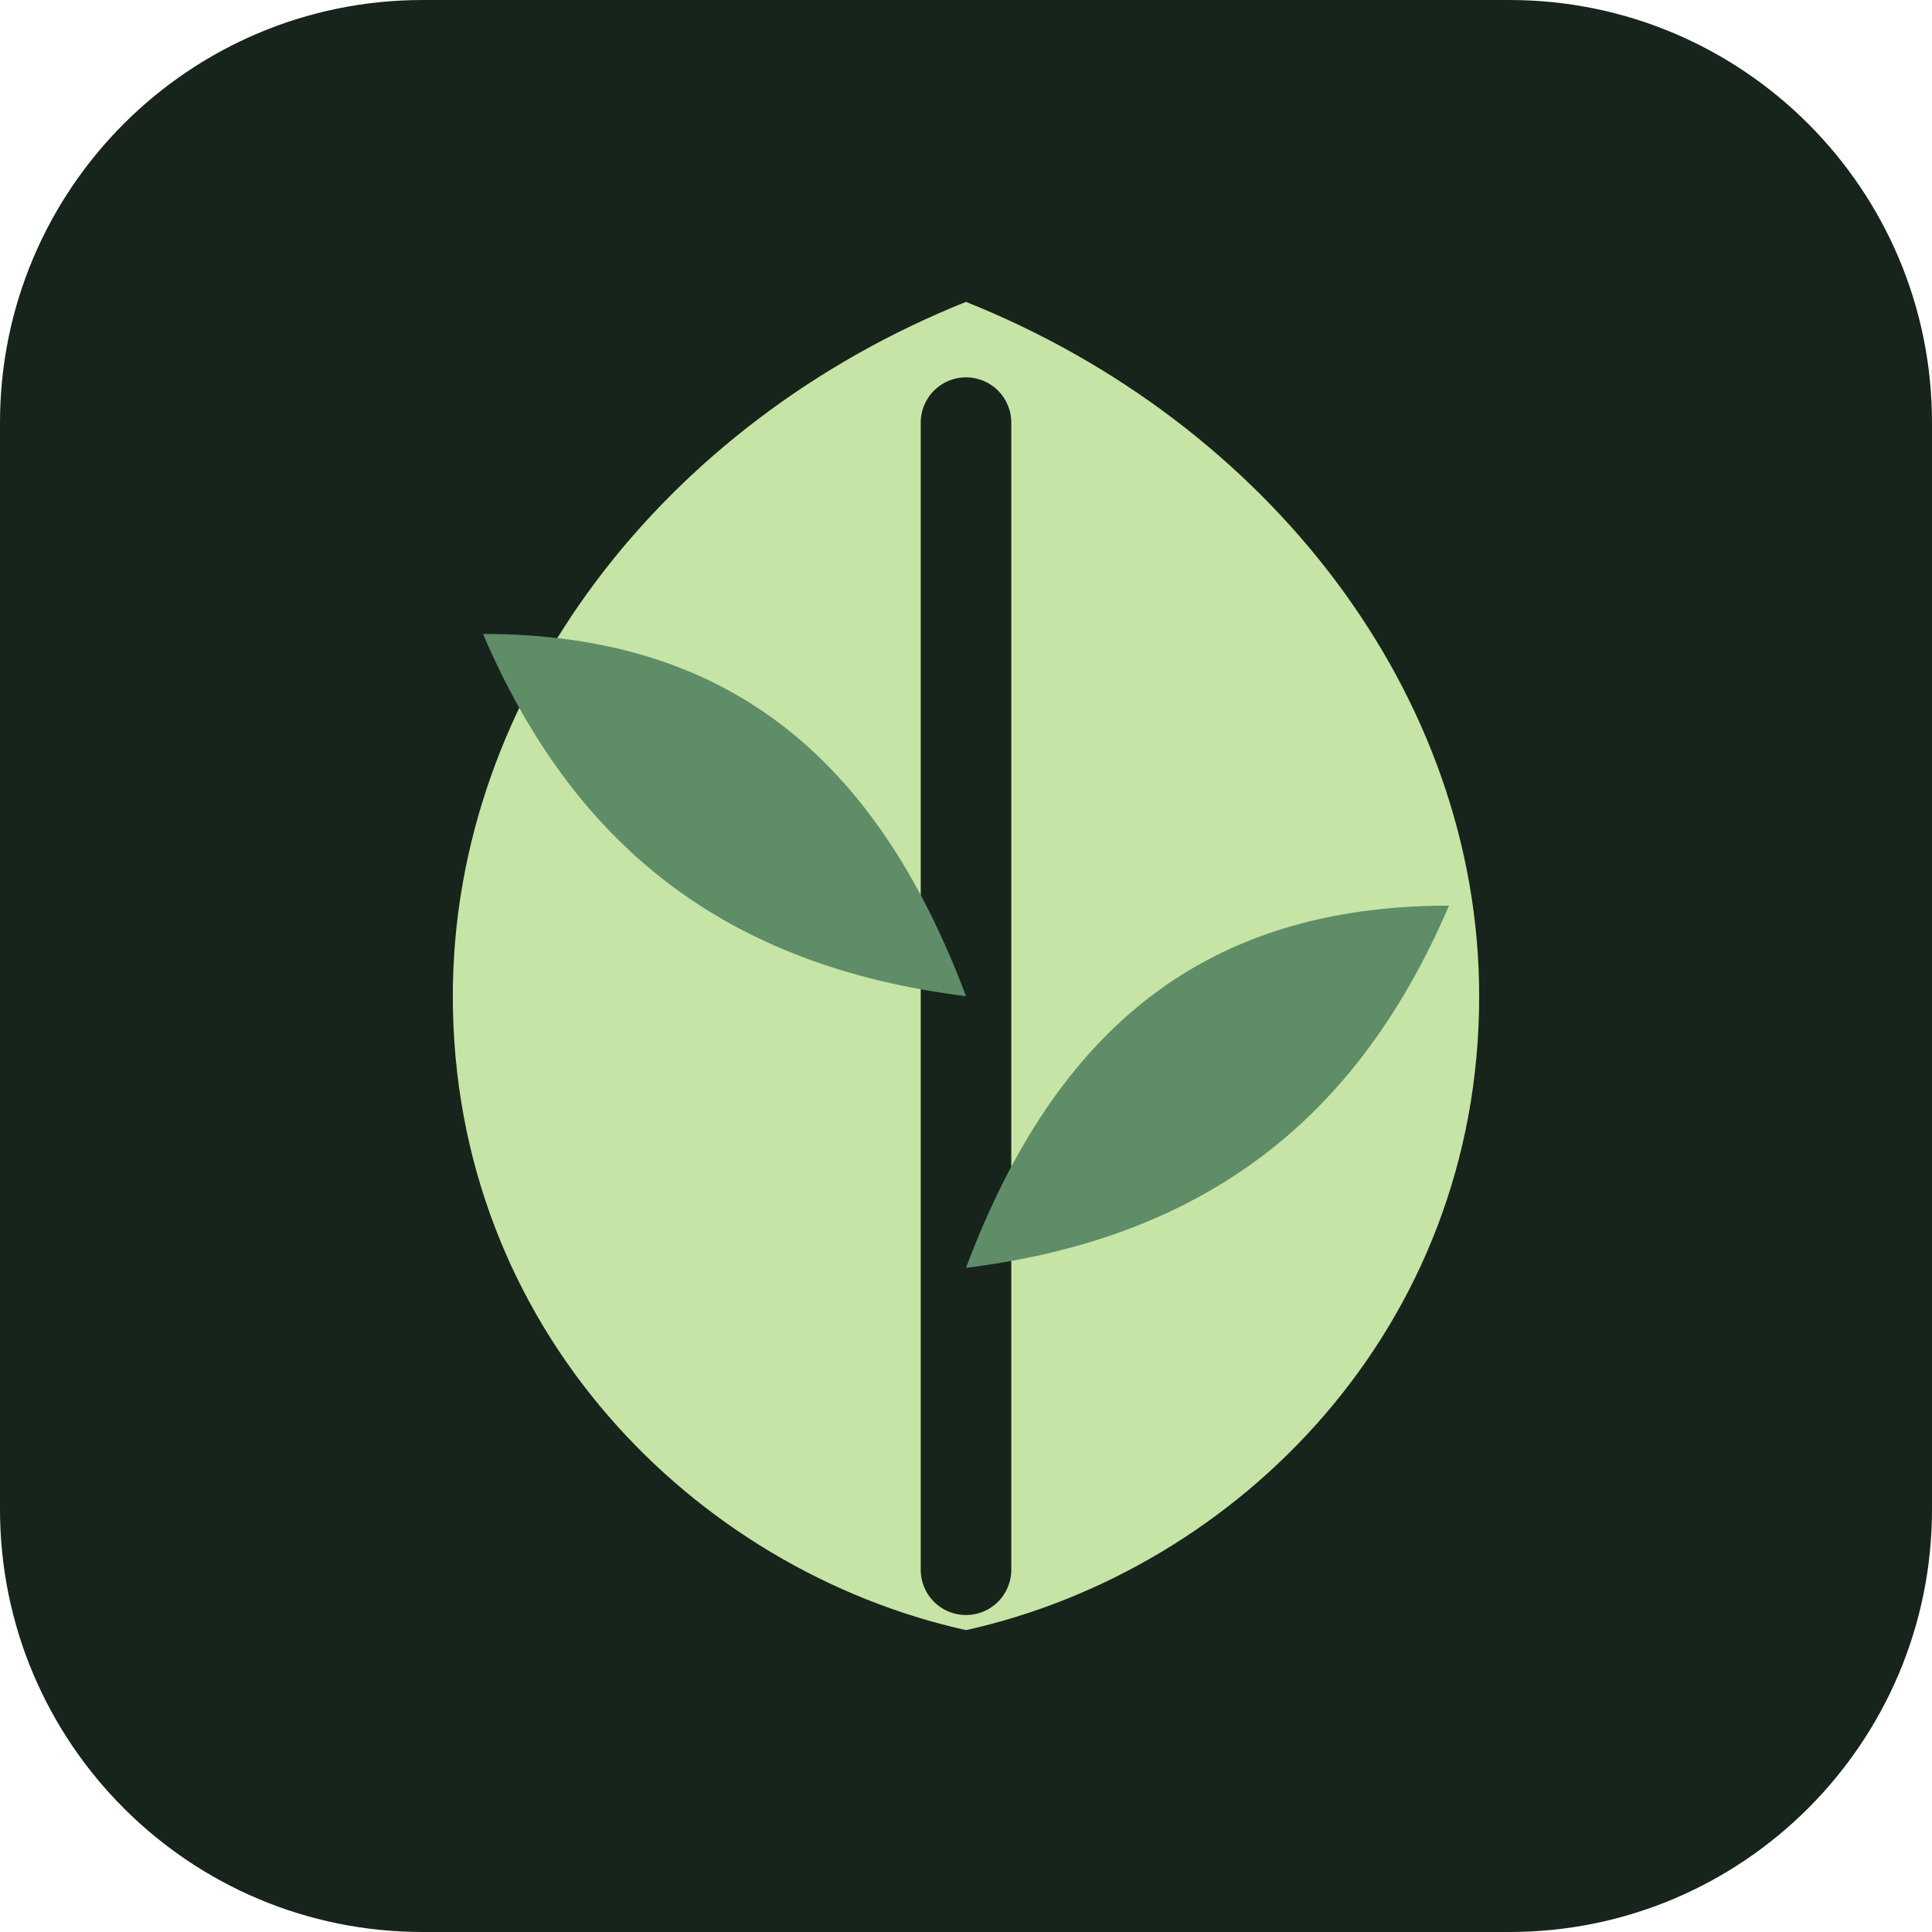
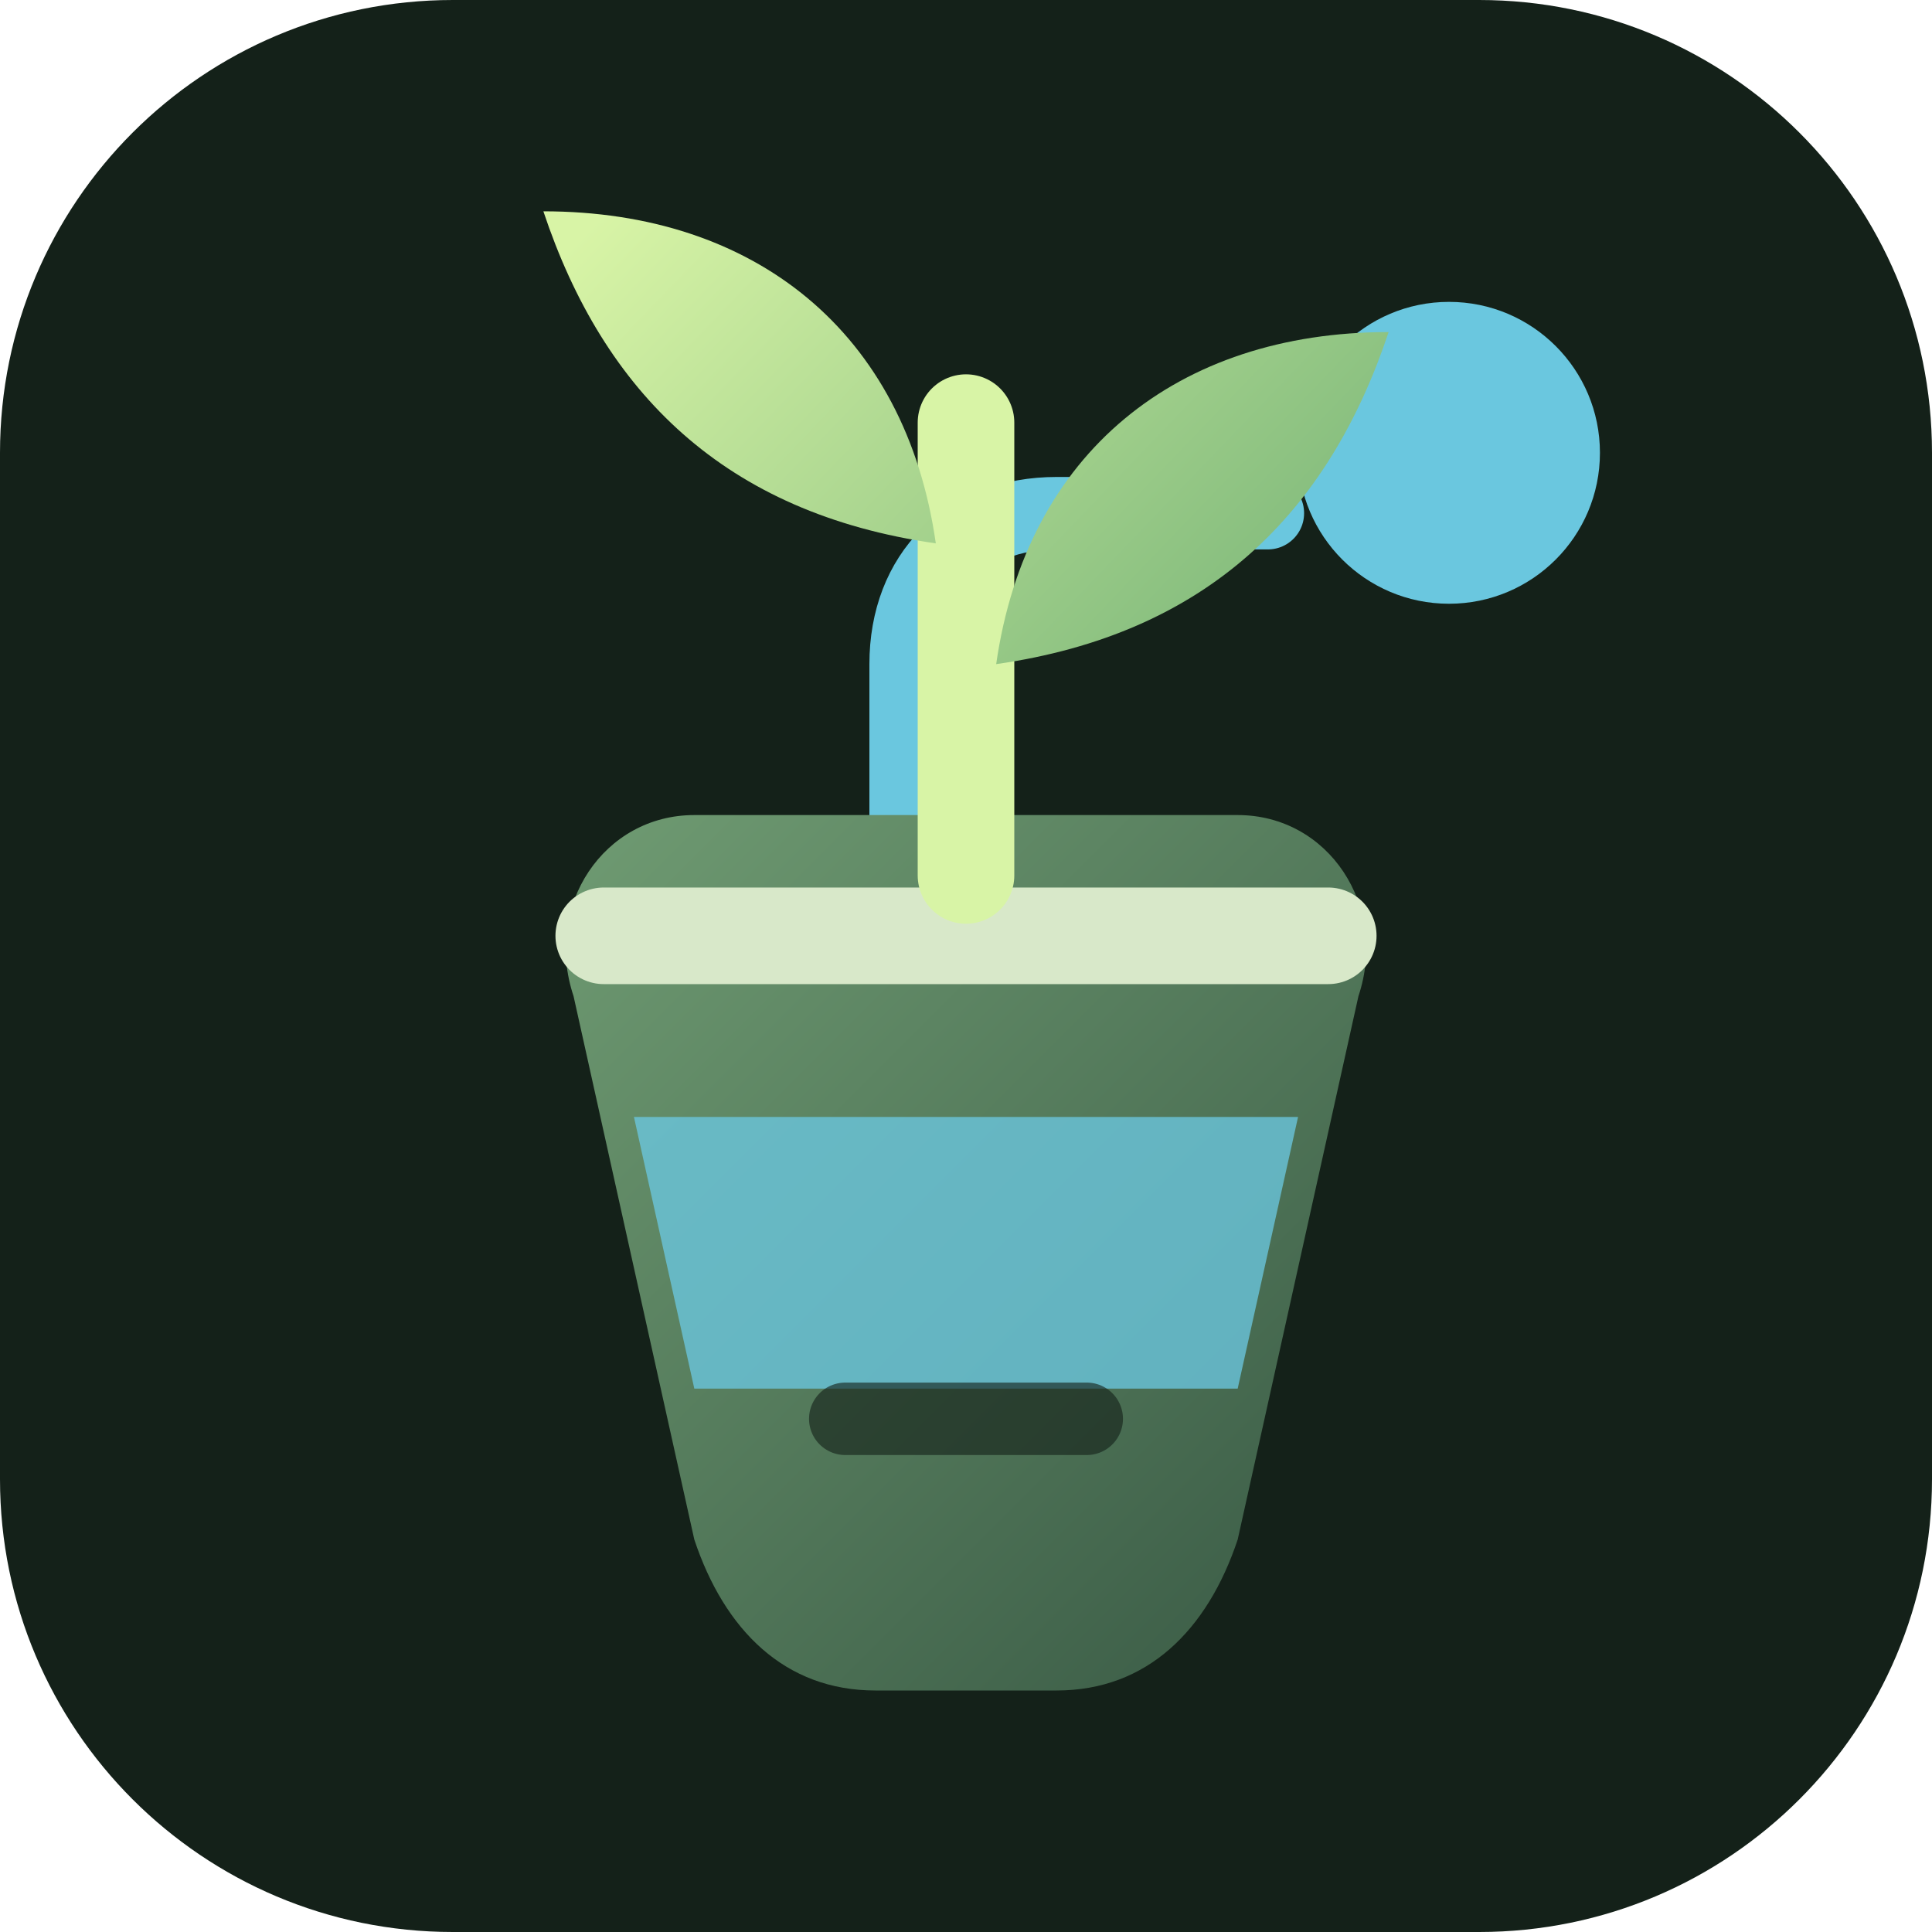
<svg xmlns="http://www.w3.org/2000/svg" viewBox="0 0 64 64" role="img" aria-label="Self-contained smart plant pot">
-   <rect width="64" height="64" rx="14" fill="#17241c" />
-   <path d="M32 10c10 4 17 13 17 23 0 11-8 19-17 21-9-2-17-10-17-21 0-10 7-19 17-23Z" fill="#c6e4a5" />
-   <path d="M32 14v38" stroke="#17241c" stroke-width="3" stroke-linecap="round" />
-   <path d="M32 33c-8-1-13-5-16-12 8 0 13 4 16 12Zm0 9c8-1 13-5 16-12-8 0-13 4-16 12Z" fill="#5f8d68" />
+   <defs>
+     <linearGradient id="pot" x1="18" x2="46" y1="28" y2="56" gradientUnits="userSpaceOnUse">
+       <stop stop-color="#6f9b72" />
+       <stop offset="1" stop-color="#375743" />
+     </linearGradient>
+     <linearGradient id="leaf" x1="20" x2="44" y1="7" y2="30" gradientUnits="userSpaceOnUse">
+       <stop stop-color="#d8f4a6" />
+       <stop offset="1" stop-color="#67a96f" />
+     </linearGradient>
+   </defs>
+   <rect width="64" height="64" rx="15" fill="#142119" />
+   <circle cx="48" cy="15" r="5" fill="#6ac7df" />
+   <path d="M42 17h-7c-3 0-5 2-5 5v5" fill="none" stroke="#6ac7df" stroke-width="2.4" stroke-linecap="round" />
+   <path d="M23 27h18c3 0 5 3 4 6l-4 18c-1 3-3 5-6 5h-6c-3 0-5-2-6-5l-4-18c-1-3 1-6 4-6Z" fill="url(#pot)" />
+   <path d="M21 37h22l-2 9H23l-2-9Z" fill="#6ac7df" opacity=".78" />
+   <path d="M20 31h24" fill="none" stroke="#d8e8c9" stroke-width="3.2" stroke-linecap="round" />
+   <path d="M32 29V14" fill="none" stroke="#d8f4a6" stroke-width="3.2" stroke-linecap="round" />
+   <path d="M31 18c-7-1-11-5-13-11 7 0 12 4 13 11Z" fill="url(#leaf)" />
+   <path d="M33 22c7-1 11-5 13-11-7 0-12 4-13 11Z" fill="url(#leaf)" />
+   <path d="M28 47h8" stroke="#142119" stroke-width="2.4" stroke-linecap="round" opacity=".62" />
</svg>
